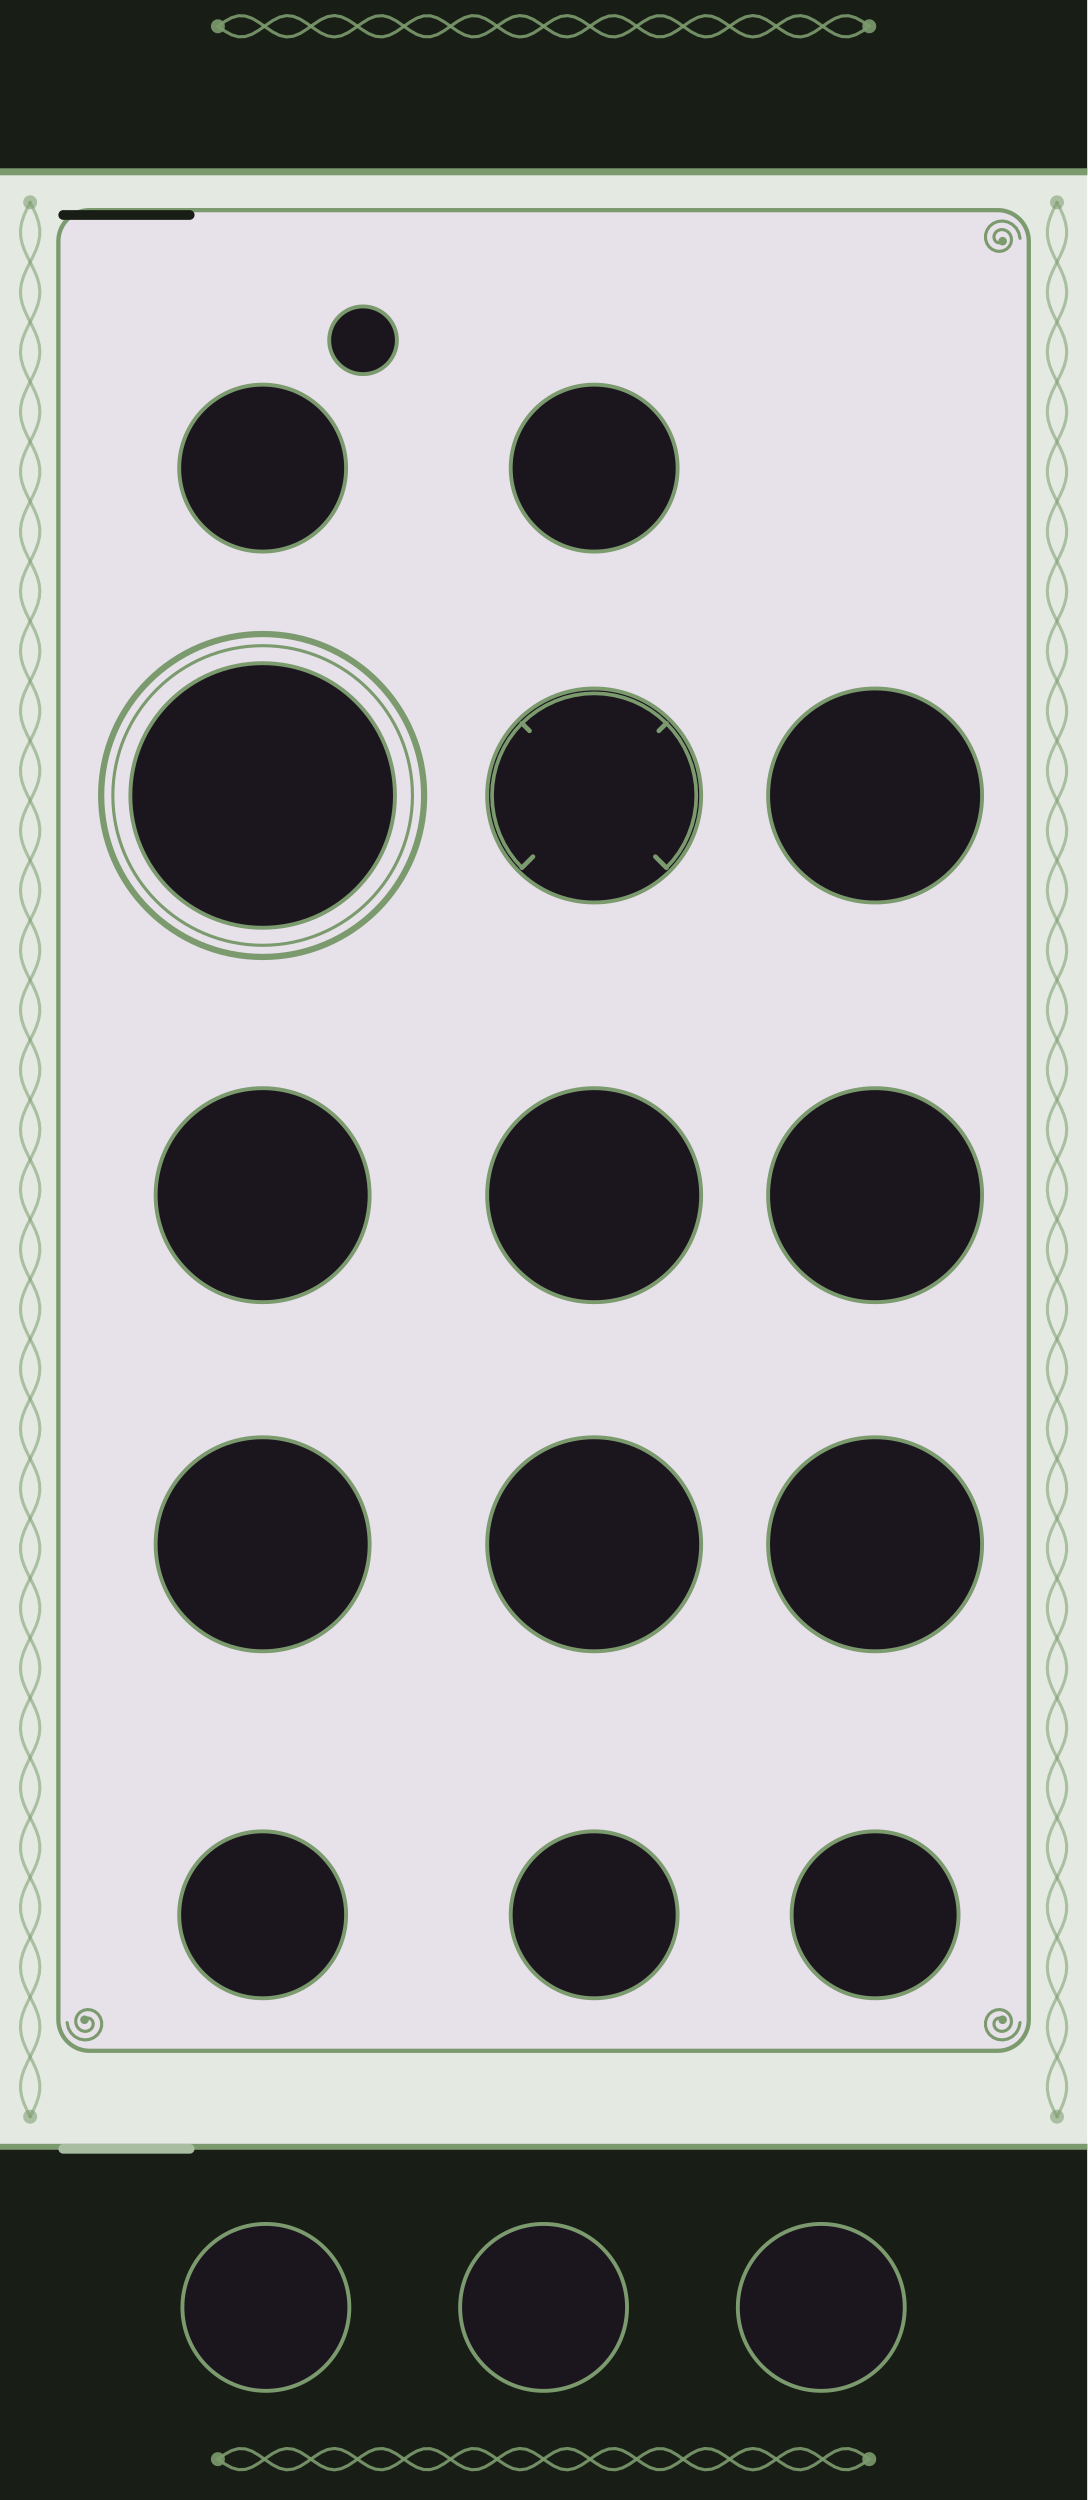
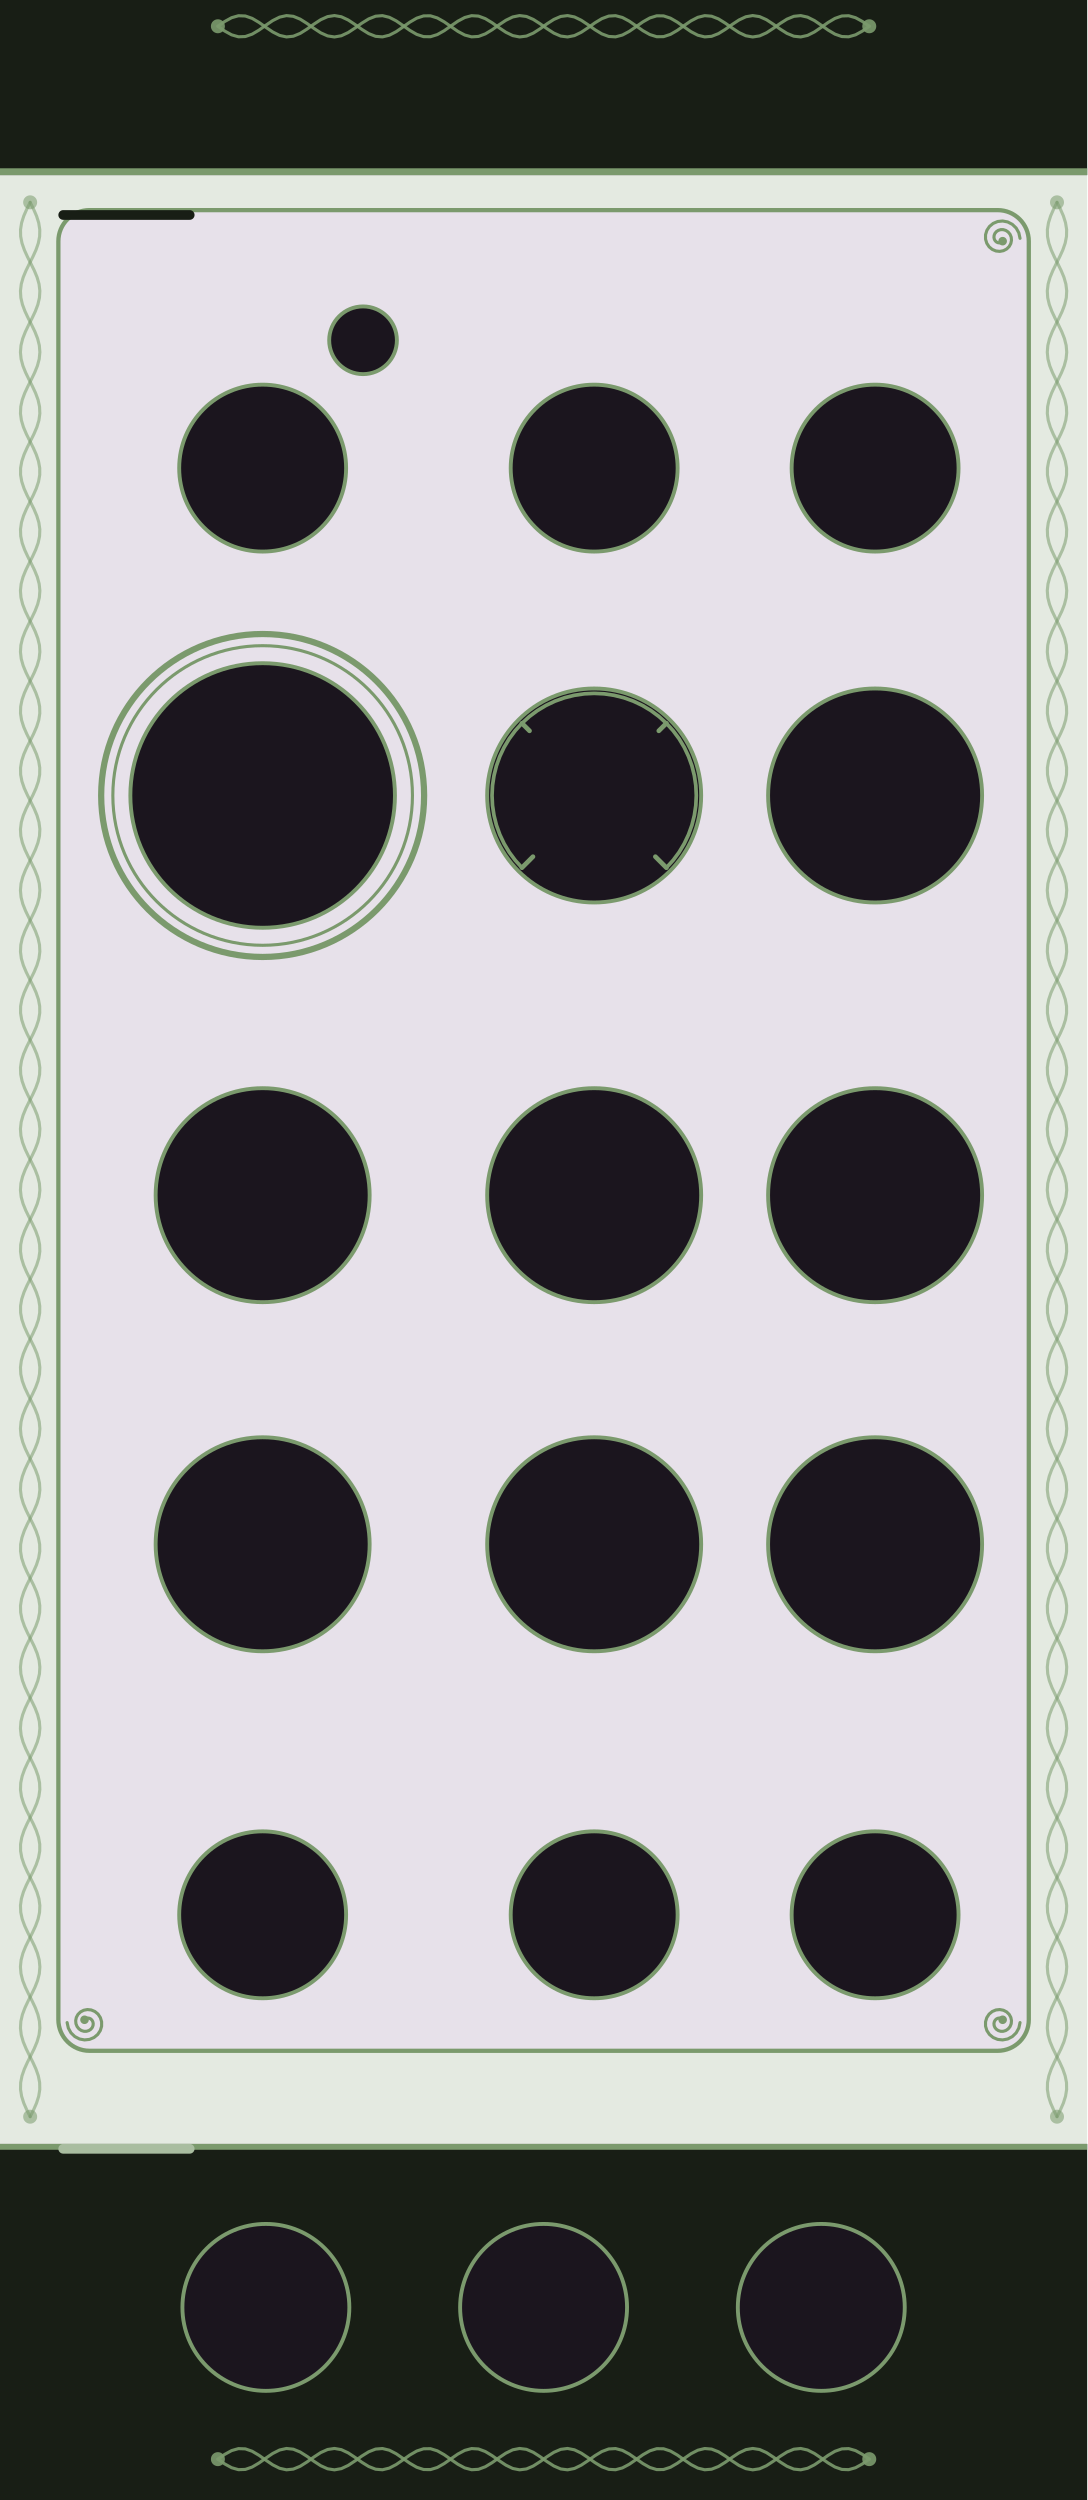
<svg xmlns="http://www.w3.org/2000/svg" width="55.88mm" height="128.5mm" viewBox="0 0 55.88 128.5" version="1.1">
  <g id="panel">
    <rect x="0" y="0" width="55.88" height="128.5" fill="#E4EAE1" />
    <rect x="0" y="0" width="55.88" height="9" fill="#181E15" />
    <path d="M 11.200 1.350 L 11.552 1.596 L 11.905 1.790 L 12.257 1.891 L 12.610 1.878 L 12.962 1.755 L 13.315 1.546 L 13.667 1.296 L 14.019 1.057 L 14.372 0.880 L 14.724 0.802 L 15.077 0.839 L 15.429 0.984 L 15.781 1.206 L 16.134 1.458 L 16.486 1.688 L 16.839 1.846 L 17.191 1.900 L 17.544 1.838 L 17.896 1.673 L 18.248 1.441 L 18.601 1.189 L 18.953 0.971 L 19.306 0.833 L 19.658 0.804 L 20.011 0.890 L 20.363 1.072 L 20.715 1.314 L 21.068 1.563 L 21.420 1.767 L 21.773 1.883 L 22.125 1.887 L 22.477 1.778 L 22.830 1.579 L 23.182 1.332 L 23.535 1.088 L 23.887 0.900 L 24.240 0.806 L 24.592 0.827 L 24.944 0.958 L 25.297 1.171 L 25.649 1.423 L 26.002 1.658 L 26.354 1.829 L 26.707 1.899 L 27.059 1.854 L 27.411 1.702 L 27.764 1.476 L 28.116 1.224 L 28.469 0.998 L 28.821 0.846 L 29.173 0.801 L 29.526 0.871 L 29.878 1.042 L 30.231 1.277 L 30.583 1.529 L 30.936 1.742 L 31.288 1.873 L 31.640 1.894 L 31.993 1.800 L 32.345 1.612 L 32.698 1.368 L 33.050 1.121 L 33.403 0.922 L 33.755 0.813 L 34.107 0.817 L 34.460 0.933 L 34.812 1.137 L 35.165 1.386 L 35.517 1.628 L 35.869 1.810 L 36.222 1.896 L 36.574 1.867 L 36.927 1.729 L 37.279 1.511 L 37.632 1.259 L 37.984 1.027 L 38.336 0.862 L 38.689 0.800 L 39.041 0.854 L 39.394 1.012 L 39.746 1.242 L 40.099 1.494 L 40.451 1.716 L 40.803 1.861 L 41.156 1.898 L 41.508 1.820 L 41.861 1.643 L 42.213 1.404 L 42.565 1.154 L 42.918 0.945 L 43.270 0.822 L 43.623 0.809 L 43.975 0.910 L 44.328 1.104 L 44.680 1.350" fill="none" stroke="#7B9A6D" stroke-width="0.16" stroke-linecap="round" stroke-linejoin="round" stroke-opacity="0.90" />
    <path d="M 11.200 1.350 L 11.552 1.104 L 11.905 0.910 L 12.257 0.809 L 12.610 0.822 L 12.962 0.945 L 13.315 1.154 L 13.667 1.404 L 14.019 1.643 L 14.372 1.820 L 14.724 1.898 L 15.077 1.861 L 15.429 1.716 L 15.781 1.494 L 16.134 1.242 L 16.486 1.012 L 16.839 0.854 L 17.191 0.800 L 17.544 0.862 L 17.896 1.027 L 18.248 1.259 L 18.601 1.511 L 18.953 1.729 L 19.306 1.867 L 19.658 1.896 L 20.011 1.810 L 20.363 1.628 L 20.715 1.386 L 21.068 1.137 L 21.420 0.933 L 21.773 0.817 L 22.125 0.813 L 22.477 0.922 L 22.830 1.121 L 23.182 1.368 L 23.535 1.612 L 23.887 1.800 L 24.240 1.894 L 24.592 1.873 L 24.944 1.742 L 25.297 1.529 L 25.649 1.277 L 26.002 1.042 L 26.354 0.871 L 26.707 0.801 L 27.059 0.846 L 27.411 0.998 L 27.764 1.224 L 28.116 1.476 L 28.469 1.702 L 28.821 1.854 L 29.173 1.899 L 29.526 1.829 L 29.878 1.658 L 30.231 1.423 L 30.583 1.171 L 30.936 0.958 L 31.288 0.827 L 31.640 0.806 L 31.993 0.900 L 32.345 1.088 L 32.698 1.332 L 33.050 1.579 L 33.403 1.778 L 33.755 1.887 L 34.107 1.883 L 34.460 1.767 L 34.812 1.563 L 35.165 1.314 L 35.517 1.072 L 35.869 0.890 L 36.222 0.804 L 36.574 0.833 L 36.927 0.971 L 37.279 1.189 L 37.632 1.441 L 37.984 1.673 L 38.336 1.838 L 38.689 1.900 L 39.041 1.846 L 39.394 1.688 L 39.746 1.458 L 40.099 1.206 L 40.451 0.984 L 40.803 0.839 L 41.156 0.802 L 41.508 0.880 L 41.861 1.057 L 42.213 1.296 L 42.565 1.546 L 42.918 1.755 L 43.270 1.878 L 43.623 1.891 L 43.975 1.790 L 44.328 1.596 L 44.680 1.350" fill="none" stroke="#7B9A6D" stroke-width="0.16" stroke-linecap="round" stroke-linejoin="round" stroke-opacity="0.90" />
    <circle cx="11.2" cy="1.35" r="0.36" fill="#7B9A6D" fill-opacity="0.90" />
    <circle cx="44.68" cy="1.35" r="0.36" fill="#7B9A6D" fill-opacity="0.90" />
    <rect x="0" y="8.65" width="55.88" height="0.35" fill="#7B9A6D" />
    <rect x="0" y="110.198" width="55.88" height="18.302" fill="#181E15" />
    <rect x="0" y="110.198" width="55.88" height="0.3" fill="#7B9A6D" />
    <rect x="3" y="110.198" width="7" height="0.5" rx="0.25" fill="#a9bda0" />
    <path d="M 11.200 126.400 L 11.552 126.646 L 11.905 126.840 L 12.257 126.941 L 12.610 126.928 L 12.962 126.805 L 13.315 126.596 L 13.667 126.346 L 14.019 126.107 L 14.372 125.930 L 14.724 125.852 L 15.077 125.889 L 15.429 126.034 L 15.781 126.256 L 16.134 126.508 L 16.486 126.738 L 16.839 126.896 L 17.191 126.950 L 17.544 126.888 L 17.896 126.723 L 18.248 126.491 L 18.601 126.239 L 18.953 126.021 L 19.306 125.883 L 19.658 125.854 L 20.011 125.940 L 20.363 126.122 L 20.715 126.364 L 21.068 126.613 L 21.420 126.817 L 21.773 126.933 L 22.125 126.937 L 22.477 126.828 L 22.830 126.629 L 23.182 126.382 L 23.535 126.138 L 23.887 125.950 L 24.240 125.856 L 24.592 125.877 L 24.944 126.008 L 25.297 126.221 L 25.649 126.473 L 26.002 126.708 L 26.354 126.879 L 26.707 126.949 L 27.059 126.904 L 27.411 126.752 L 27.764 126.526 L 28.116 126.274 L 28.469 126.048 L 28.821 125.896 L 29.173 125.851 L 29.526 125.921 L 29.878 126.092 L 30.231 126.327 L 30.583 126.579 L 30.936 126.792 L 31.288 126.923 L 31.640 126.944 L 31.993 126.850 L 32.345 126.662 L 32.698 126.418 L 33.050 126.171 L 33.403 125.972 L 33.755 125.863 L 34.107 125.867 L 34.460 125.983 L 34.812 126.187 L 35.165 126.436 L 35.517 126.678 L 35.869 126.860 L 36.222 126.946 L 36.574 126.917 L 36.927 126.779 L 37.279 126.561 L 37.632 126.309 L 37.984 126.077 L 38.336 125.912 L 38.689 125.850 L 39.041 125.904 L 39.394 126.062 L 39.746 126.292 L 40.099 126.544 L 40.451 126.766 L 40.803 126.911 L 41.156 126.948 L 41.508 126.870 L 41.861 126.693 L 42.213 126.454 L 42.565 126.204 L 42.918 125.995 L 43.270 125.872 L 43.623 125.859 L 43.975 125.960 L 44.328 126.154 L 44.680 126.400" fill="none" stroke="#7B9A6D" stroke-width="0.16" stroke-linecap="round" stroke-linejoin="round" stroke-opacity="0.90" />
    <path d="M 11.200 126.400 L 11.552 126.154 L 11.905 125.960 L 12.257 125.859 L 12.610 125.872 L 12.962 125.995 L 13.315 126.204 L 13.667 126.454 L 14.019 126.693 L 14.372 126.870 L 14.724 126.948 L 15.077 126.911 L 15.429 126.766 L 15.781 126.544 L 16.134 126.292 L 16.486 126.062 L 16.839 125.904 L 17.191 125.850 L 17.544 125.912 L 17.896 126.077 L 18.248 126.309 L 18.601 126.561 L 18.953 126.779 L 19.306 126.917 L 19.658 126.946 L 20.011 126.860 L 20.363 126.678 L 20.715 126.436 L 21.068 126.187 L 21.420 125.983 L 21.773 125.867 L 22.125 125.863 L 22.477 125.972 L 22.830 126.171 L 23.182 126.418 L 23.535 126.662 L 23.887 126.850 L 24.240 126.944 L 24.592 126.923 L 24.944 126.792 L 25.297 126.579 L 25.649 126.327 L 26.002 126.092 L 26.354 125.921 L 26.707 125.851 L 27.059 125.896 L 27.411 126.048 L 27.764 126.274 L 28.116 126.526 L 28.469 126.752 L 28.821 126.904 L 29.173 126.949 L 29.526 126.879 L 29.878 126.708 L 30.231 126.473 L 30.583 126.221 L 30.936 126.008 L 31.288 125.877 L 31.640 125.856 L 31.993 125.950 L 32.345 126.138 L 32.698 126.382 L 33.050 126.629 L 33.403 126.828 L 33.755 126.937 L 34.107 126.933 L 34.460 126.817 L 34.812 126.613 L 35.165 126.364 L 35.517 126.122 L 35.869 125.940 L 36.222 125.854 L 36.574 125.883 L 36.927 126.021 L 37.279 126.239 L 37.632 126.491 L 37.984 126.723 L 38.336 126.888 L 38.689 126.950 L 39.041 126.896 L 39.394 126.738 L 39.746 126.508 L 40.099 126.256 L 40.451 126.034 L 40.803 125.889 L 41.156 125.852 L 41.508 125.930 L 41.861 126.107 L 42.213 126.346 L 42.565 126.596 L 42.918 126.805 L 43.270 126.928 L 43.623 126.941 L 43.975 126.840 L 44.328 126.646 L 44.680 126.400" fill="none" stroke="#7B9A6D" stroke-width="0.16" stroke-linecap="round" stroke-linejoin="round" stroke-opacity="0.90" />
    <circle cx="11.2" cy="126.4" r="0.36" fill="#7B9A6D" fill-opacity="0.90" />
    <circle cx="44.68" cy="126.4" r="0.36" fill="#7B9A6D" fill-opacity="0.90" />
    <path d="M 1.550 10.400 L 1.725 10.750 L 1.878 11.100 L 1.989 11.451 L 2.045 11.801 L 2.038 12.151 L 1.969 12.501 L 1.847 12.851 L 1.688 13.201 L 1.511 13.552 L 1.339 13.902 L 1.193 14.252 L 1.093 14.602 L 1.051 14.952 L 1.072 15.302 L 1.153 15.653 L 1.285 16.003 L 1.450 16.353 L 1.628 16.703 L 1.796 17.053 L 1.933 17.403 L 2.021 17.754 L 2.050 18.104 L 2.015 18.454 L 1.922 18.804 L 1.781 19.154 L 1.611 19.504 L 1.434 19.855 L 1.271 20.205 L 1.143 20.555 L 1.067 20.905 L 1.052 21.255 L 1.100 21.605 L 1.205 21.956 L 1.354 22.306 L 1.528 22.656 L 1.704 23.006 L 1.861 23.356 L 1.978 23.707 L 2.042 24.057 L 2.043 24.407 L 1.981 24.757 L 1.865 25.107 L 1.709 25.457 L 1.533 25.808 L 1.359 26.158 L 1.210 26.508 L 1.103 26.858 L 1.053 27.208 L 1.066 27.558 L 1.140 27.909 L 1.266 28.259 L 1.428 28.609 L 1.606 28.959 L 1.776 29.309 L 1.918 29.659 L 2.013 30.010 L 2.050 30.360 L 2.023 30.710 L 1.936 31.060 L 1.801 31.410 L 1.633 31.760 L 1.456 32.111 L 1.290 32.461 L 1.157 32.811 L 1.073 33.161 L 1.051 33.511 L 1.091 33.861 L 1.190 34.212 L 1.334 34.562 L 1.505 34.912 L 1.683 35.262 L 1.843 35.612 L 1.966 35.963 L 2.037 36.313 L 2.046 36.663 L 1.992 37.013 L 1.882 37.363 L 1.730 37.713 L 1.556 38.064 L 1.380 38.414 L 1.226 38.764 L 1.113 39.114 L 1.056 39.464 L 1.061 39.814 L 1.128 40.165 L 1.248 40.515 L 1.407 40.865 L 1.584 41.215 L 1.756 41.565 L 1.903 41.915 L 2.004 42.266 L 2.049 42.616 L 2.030 42.966 L 1.950 43.316 L 1.820 43.666 L 1.655 44.016 L 1.478 44.367 L 1.309 44.717 L 1.171 45.067 L 1.081 45.417 L 1.050 45.767 L 1.083 46.117 L 1.174 46.468 L 1.314 46.818 L 1.483 47.168 L 1.661 47.518 L 1.825 47.868 L 1.954 48.219 L 2.031 48.569 L 2.048 48.919 L 2.002 49.269 L 1.899 49.619 L 1.751 49.969 L 1.578 50.320 L 1.401 50.670 L 1.244 51.020 L 1.125 51.370 L 1.060 51.720 L 1.057 52.070 L 1.116 52.421 L 1.231 52.771 L 1.385 53.121 L 1.561 53.471 L 1.736 53.821 L 1.886 54.171 L 1.995 54.522 L 2.047 54.872 L 2.036 55.222 L 1.963 55.572 L 1.838 55.922 L 1.677 56.272 L 1.500 56.623 L 1.329 56.973 L 1.186 57.323 L 1.089 57.673 L 1.050 58.023 L 1.075 58.373 L 1.160 58.724 L 1.294 59.074 L 1.461 59.424 L 1.639 59.774 L 1.806 60.124 L 1.940 60.475 L 2.025 60.825 L 2.050 61.175 L 2.011 61.525 L 1.914 61.875 L 1.771 62.225 L 1.600 62.576 L 1.423 62.926 L 1.262 63.276 L 1.137 63.626 L 1.064 63.976 L 1.053 64.326 L 1.105 64.677 L 1.214 65.027 L 1.364 65.377 L 1.539 65.727 L 1.715 66.077 L 1.869 66.427 L 1.984 66.778 L 2.043 67.128 L 2.040 67.478 L 1.975 67.828 L 1.856 68.178 L 1.699 68.528 L 1.522 68.879 L 1.349 69.229 L 1.201 69.579 L 1.098 69.929 L 1.052 70.279 L 1.069 70.629 L 1.146 70.980 L 1.275 71.330 L 1.439 71.680 L 1.617 72.030 L 1.786 72.380 L 1.926 72.731 L 2.017 73.081 L 2.050 73.431 L 2.019 73.781 L 1.929 74.131 L 1.791 74.481 L 1.622 74.832 L 1.445 75.182 L 1.280 75.532 L 1.150 75.882 L 1.070 76.232 L 1.051 76.582 L 1.096 76.933 L 1.197 77.283 L 1.344 77.633 L 1.516 77.983 L 1.693 78.333 L 1.852 78.683 L 1.972 79.034 L 2.039 79.384 L 2.044 79.734 L 1.987 80.084 L 1.874 80.434 L 1.720 80.784 L 1.544 81.135 L 1.370 81.485 L 1.218 81.835 L 1.108 82.185 L 1.054 82.535 L 1.063 82.886 L 1.134 83.236 L 1.257 83.586 L 1.417 83.936 L 1.595 84.286 L 1.766 84.636 L 1.910 84.987 L 2.009 85.337 L 2.049 85.687 L 2.027 86.037 L 1.943 86.387 L 1.810 86.737 L 1.644 87.088 L 1.467 87.438 L 1.299 87.788 L 1.164 88.138 L 1.077 88.488 L 1.050 88.838 L 1.087 89.189 L 1.182 89.539 L 1.324 89.889 L 1.494 90.239 L 1.672 90.589 L 1.834 90.939 L 1.960 91.290 L 2.034 91.640 L 2.047 91.990 L 1.997 92.340 L 1.890 92.690 L 1.741 93.040 L 1.567 93.391 L 1.391 93.741 L 1.235 94.091 L 1.119 94.441 L 1.057 94.791 L 1.058 95.142 L 1.122 95.492 L 1.239 95.842 L 1.396 96.192 L 1.572 96.542 L 1.746 96.892 L 1.895 97.243 L 2.000 97.593 L 2.048 97.943 L 2.033 98.293 L 1.957 98.643 L 1.829 98.993 L 1.666 99.344 L 1.489 99.694 L 1.319 100.044 L 1.178 100.394 L 1.085 100.744 L 1.050 101.094 L 1.079 101.445 L 1.167 101.795 L 1.304 102.145 L 1.472 102.495 L 1.650 102.845 L 1.815 103.195 L 1.947 103.546 L 2.028 103.896 L 2.049 104.246 L 2.007 104.596 L 1.907 104.946 L 1.761 105.296 L 1.589 105.647 L 1.412 105.997 L 1.253 106.347 L 1.131 106.697 L 1.062 107.047 L 1.055 107.398 L 1.111 107.748 L 1.222 108.098 L 1.375 108.448 L 1.550 108.798" fill="none" stroke="#7B9A6D" stroke-width="0.16" stroke-linecap="round" stroke-linejoin="round" stroke-opacity="0.55" />
    <path d="M 1.550 10.400 L 1.375 10.750 L 1.222 11.100 L 1.111 11.451 L 1.055 11.801 L 1.062 12.151 L 1.131 12.501 L 1.253 12.851 L 1.412 13.201 L 1.589 13.552 L 1.761 13.902 L 1.907 14.252 L 2.007 14.602 L 2.049 14.952 L 2.028 15.302 L 1.947 15.653 L 1.815 16.003 L 1.650 16.353 L 1.472 16.703 L 1.304 17.053 L 1.167 17.403 L 1.079 17.754 L 1.050 18.104 L 1.085 18.454 L 1.178 18.804 L 1.319 19.154 L 1.489 19.504 L 1.666 19.855 L 1.829 20.205 L 1.957 20.555 L 2.033 20.905 L 2.048 21.255 L 2.000 21.605 L 1.895 21.956 L 1.746 22.306 L 1.572 22.656 L 1.396 23.006 L 1.239 23.356 L 1.122 23.707 L 1.058 24.057 L 1.057 24.407 L 1.119 24.757 L 1.235 25.107 L 1.391 25.457 L 1.567 25.808 L 1.741 26.158 L 1.890 26.508 L 1.997 26.858 L 2.047 27.208 L 2.034 27.558 L 1.960 27.909 L 1.834 28.259 L 1.672 28.609 L 1.494 28.959 L 1.324 29.309 L 1.182 29.659 L 1.087 30.010 L 1.050 30.360 L 1.077 30.710 L 1.164 31.060 L 1.299 31.410 L 1.467 31.760 L 1.644 32.111 L 1.810 32.461 L 1.943 32.811 L 2.027 33.161 L 2.049 33.511 L 2.009 33.861 L 1.910 34.212 L 1.766 34.562 L 1.595 34.912 L 1.417 35.262 L 1.257 35.612 L 1.134 35.963 L 1.063 36.313 L 1.054 36.663 L 1.108 37.013 L 1.218 37.363 L 1.370 37.713 L 1.544 38.064 L 1.720 38.414 L 1.874 38.764 L 1.987 39.114 L 2.044 39.464 L 2.039 39.814 L 1.972 40.165 L 1.852 40.515 L 1.693 40.865 L 1.516 41.215 L 1.344 41.565 L 1.197 41.915 L 1.096 42.266 L 1.051 42.616 L 1.070 42.966 L 1.150 43.316 L 1.280 43.666 L 1.445 44.016 L 1.622 44.367 L 1.791 44.717 L 1.929 45.067 L 2.019 45.417 L 2.050 45.767 L 2.017 46.117 L 1.926 46.468 L 1.786 46.818 L 1.617 47.168 L 1.439 47.518 L 1.275 47.868 L 1.146 48.219 L 1.069 48.569 L 1.052 48.919 L 1.098 49.269 L 1.201 49.619 L 1.349 49.969 L 1.522 50.320 L 1.699 50.670 L 1.856 51.020 L 1.975 51.370 L 2.040 51.720 L 2.043 52.070 L 1.984 52.421 L 1.869 52.771 L 1.715 53.121 L 1.539 53.471 L 1.364 53.821 L 1.214 54.171 L 1.105 54.522 L 1.053 54.872 L 1.064 55.222 L 1.137 55.572 L 1.262 55.922 L 1.423 56.272 L 1.600 56.623 L 1.771 56.973 L 1.914 57.323 L 2.011 57.673 L 2.050 58.023 L 2.025 58.373 L 1.940 58.724 L 1.806 59.074 L 1.639 59.424 L 1.461 59.774 L 1.294 60.124 L 1.160 60.475 L 1.075 60.825 L 1.050 61.175 L 1.089 61.525 L 1.186 61.875 L 1.329 62.225 L 1.500 62.576 L 1.677 62.926 L 1.838 63.276 L 1.963 63.626 L 2.036 63.976 L 2.047 64.326 L 1.995 64.677 L 1.886 65.027 L 1.736 65.377 L 1.561 65.727 L 1.385 66.077 L 1.231 66.427 L 1.116 66.778 L 1.057 67.128 L 1.060 67.478 L 1.125 67.828 L 1.244 68.178 L 1.401 68.528 L 1.578 68.879 L 1.751 69.229 L 1.899 69.579 L 2.002 69.929 L 2.048 70.279 L 2.031 70.629 L 1.954 70.980 L 1.825 71.330 L 1.661 71.680 L 1.483 72.030 L 1.314 72.380 L 1.174 72.731 L 1.083 73.081 L 1.050 73.431 L 1.081 73.781 L 1.171 74.131 L 1.309 74.481 L 1.478 74.832 L 1.655 75.182 L 1.820 75.532 L 1.950 75.882 L 2.030 76.232 L 2.049 76.582 L 2.004 76.933 L 1.903 77.283 L 1.756 77.633 L 1.584 77.983 L 1.407 78.333 L 1.248 78.683 L 1.128 79.034 L 1.061 79.384 L 1.056 79.734 L 1.113 80.084 L 1.226 80.434 L 1.380 80.784 L 1.556 81.135 L 1.730 81.485 L 1.882 81.835 L 1.992 82.185 L 2.046 82.535 L 2.037 82.886 L 1.966 83.236 L 1.843 83.586 L 1.683 83.936 L 1.505 84.286 L 1.334 84.636 L 1.190 84.987 L 1.091 85.337 L 1.051 85.687 L 1.073 86.037 L 1.157 86.387 L 1.290 86.737 L 1.456 87.088 L 1.633 87.438 L 1.801 87.788 L 1.936 88.138 L 2.023 88.488 L 2.050 88.838 L 2.013 89.189 L 1.918 89.539 L 1.776 89.889 L 1.606 90.239 L 1.428 90.589 L 1.266 90.939 L 1.140 91.290 L 1.066 91.640 L 1.053 91.990 L 1.103 92.340 L 1.210 92.690 L 1.359 93.040 L 1.533 93.391 L 1.709 93.741 L 1.865 94.091 L 1.981 94.441 L 2.043 94.791 L 2.042 95.142 L 1.978 95.492 L 1.861 95.842 L 1.704 96.192 L 1.528 96.542 L 1.354 96.892 L 1.205 97.243 L 1.100 97.593 L 1.052 97.943 L 1.067 98.293 L 1.143 98.643 L 1.271 98.993 L 1.434 99.344 L 1.611 99.694 L 1.781 100.044 L 1.922 100.394 L 2.015 100.744 L 2.050 101.094 L 2.021 101.445 L 1.933 101.795 L 1.796 102.145 L 1.628 102.495 L 1.450 102.845 L 1.285 103.195 L 1.153 103.546 L 1.072 103.896 L 1.051 104.246 L 1.093 104.596 L 1.193 104.946 L 1.339 105.296 L 1.511 105.647 L 1.688 105.997 L 1.847 106.347 L 1.969 106.697 L 2.038 107.047 L 2.045 107.398 L 1.989 107.748 L 1.878 108.098 L 1.725 108.448 L 1.550 108.798" fill="none" stroke="#7B9A6D" stroke-width="0.16" stroke-linecap="round" stroke-linejoin="round" stroke-opacity="0.55" />
    <circle cx="1.55" cy="10.4" r="0.36" fill="#7B9A6D" fill-opacity="0.55" />
    <circle cx="1.55" cy="108.798" r="0.36" fill="#7B9A6D" fill-opacity="0.55" />
    <path d="M 54.330 10.400 L 54.505 10.750 L 54.658 11.100 L 54.769 11.451 L 54.825 11.801 L 54.818 12.151 L 54.749 12.501 L 54.627 12.851 L 54.468 13.201 L 54.291 13.552 L 54.119 13.902 L 53.973 14.252 L 53.873 14.602 L 53.831 14.952 L 53.852 15.302 L 53.933 15.653 L 54.065 16.003 L 54.230 16.353 L 54.408 16.703 L 54.576 17.053 L 54.713 17.403 L 54.801 17.754 L 54.830 18.104 L 54.795 18.454 L 54.702 18.804 L 54.561 19.154 L 54.391 19.504 L 54.214 19.855 L 54.051 20.205 L 53.923 20.555 L 53.847 20.905 L 53.832 21.255 L 53.880 21.605 L 53.985 21.956 L 54.134 22.306 L 54.308 22.656 L 54.484 23.006 L 54.641 23.356 L 54.758 23.707 L 54.822 24.057 L 54.823 24.407 L 54.761 24.757 L 54.645 25.107 L 54.489 25.457 L 54.313 25.808 L 54.139 26.158 L 53.990 26.508 L 53.883 26.858 L 53.833 27.208 L 53.846 27.558 L 53.920 27.909 L 54.046 28.259 L 54.208 28.609 L 54.386 28.959 L 54.556 29.309 L 54.698 29.659 L 54.793 30.010 L 54.830 30.360 L 54.803 30.710 L 54.716 31.060 L 54.581 31.410 L 54.413 31.760 L 54.236 32.111 L 54.070 32.461 L 53.937 32.811 L 53.853 33.161 L 53.831 33.511 L 53.871 33.861 L 53.970 34.212 L 54.114 34.562 L 54.285 34.912 L 54.463 35.262 L 54.623 35.612 L 54.746 35.963 L 54.817 36.313 L 54.826 36.663 L 54.772 37.013 L 54.662 37.363 L 54.510 37.713 L 54.336 38.064 L 54.160 38.414 L 54.006 38.764 L 53.893 39.114 L 53.836 39.464 L 53.841 39.814 L 53.908 40.165 L 54.028 40.515 L 54.187 40.865 L 54.364 41.215 L 54.536 41.565 L 54.683 41.915 L 54.784 42.266 L 54.829 42.616 L 54.810 42.966 L 54.730 43.316 L 54.600 43.666 L 54.435 44.016 L 54.258 44.367 L 54.089 44.717 L 53.951 45.067 L 53.861 45.417 L 53.830 45.767 L 53.863 46.117 L 53.954 46.468 L 54.094 46.818 L 54.263 47.168 L 54.441 47.518 L 54.605 47.868 L 54.734 48.219 L 54.811 48.569 L 54.828 48.919 L 54.782 49.269 L 54.679 49.619 L 54.531 49.969 L 54.358 50.320 L 54.181 50.670 L 54.024 51.020 L 53.905 51.370 L 53.840 51.720 L 53.837 52.070 L 53.896 52.421 L 54.011 52.771 L 54.165 53.121 L 54.341 53.471 L 54.516 53.821 L 54.666 54.171 L 54.775 54.522 L 54.827 54.872 L 54.816 55.222 L 54.743 55.572 L 54.618 55.922 L 54.457 56.272 L 54.280 56.623 L 54.109 56.973 L 53.966 57.323 L 53.869 57.673 L 53.830 58.023 L 53.855 58.373 L 53.940 58.724 L 54.074 59.074 L 54.241 59.424 L 54.419 59.774 L 54.586 60.124 L 54.720 60.475 L 54.805 60.825 L 54.830 61.175 L 54.791 61.525 L 54.694 61.875 L 54.551 62.225 L 54.380 62.576 L 54.203 62.926 L 54.042 63.276 L 53.917 63.626 L 53.844 63.976 L 53.833 64.326 L 53.885 64.677 L 53.994 65.027 L 54.144 65.377 L 54.319 65.727 L 54.495 66.077 L 54.649 66.427 L 54.764 66.778 L 54.823 67.128 L 54.820 67.478 L 54.755 67.828 L 54.636 68.178 L 54.479 68.528 L 54.302 68.879 L 54.129 69.229 L 53.981 69.579 L 53.878 69.929 L 53.832 70.279 L 53.849 70.629 L 53.926 70.980 L 54.055 71.330 L 54.219 71.680 L 54.397 72.030 L 54.566 72.380 L 54.706 72.731 L 54.797 73.081 L 54.830 73.431 L 54.799 73.781 L 54.709 74.131 L 54.571 74.481 L 54.402 74.832 L 54.225 75.182 L 54.060 75.532 L 53.930 75.882 L 53.850 76.232 L 53.831 76.582 L 53.876 76.933 L 53.977 77.283 L 54.124 77.633 L 54.296 77.983 L 54.473 78.333 L 54.632 78.683 L 54.752 79.034 L 54.819 79.384 L 54.824 79.734 L 54.767 80.084 L 54.654 80.434 L 54.500 80.784 L 54.324 81.135 L 54.150 81.485 L 53.998 81.835 L 53.888 82.185 L 53.834 82.535 L 53.843 82.886 L 53.914 83.236 L 54.037 83.586 L 54.197 83.936 L 54.375 84.286 L 54.546 84.636 L 54.690 84.987 L 54.789 85.337 L 54.829 85.687 L 54.807 86.037 L 54.723 86.387 L 54.590 86.737 L 54.424 87.088 L 54.247 87.438 L 54.079 87.788 L 53.944 88.138 L 53.857 88.488 L 53.830 88.838 L 53.867 89.189 L 53.962 89.539 L 54.104 89.889 L 54.274 90.239 L 54.452 90.589 L 54.614 90.939 L 54.740 91.290 L 54.814 91.640 L 54.827 91.990 L 54.777 92.340 L 54.670 92.690 L 54.521 93.040 L 54.347 93.391 L 54.171 93.741 L 54.015 94.091 L 53.899 94.441 L 53.837 94.791 L 53.838 95.142 L 53.902 95.492 L 54.019 95.842 L 54.176 96.192 L 54.352 96.542 L 54.526 96.892 L 54.675 97.243 L 54.780 97.593 L 54.828 97.943 L 54.813 98.293 L 54.737 98.643 L 54.609 98.993 L 54.446 99.344 L 54.269 99.694 L 54.099 100.044 L 53.958 100.394 L 53.865 100.744 L 53.830 101.094 L 53.859 101.445 L 53.947 101.795 L 54.084 102.145 L 54.252 102.495 L 54.430 102.845 L 54.595 103.195 L 54.727 103.546 L 54.808 103.896 L 54.829 104.246 L 54.787 104.596 L 54.687 104.946 L 54.541 105.296 L 54.369 105.647 L 54.192 105.997 L 54.033 106.347 L 53.911 106.697 L 53.842 107.047 L 53.835 107.398 L 53.891 107.748 L 54.002 108.098 L 54.155 108.448 L 54.330 108.798" fill="none" stroke="#7B9A6D" stroke-width="0.16" stroke-linecap="round" stroke-linejoin="round" stroke-opacity="0.55" />
    <path d="M 54.330 10.400 L 54.155 10.750 L 54.002 11.100 L 53.891 11.451 L 53.835 11.801 L 53.842 12.151 L 53.911 12.501 L 54.033 12.851 L 54.192 13.201 L 54.369 13.552 L 54.541 13.902 L 54.687 14.252 L 54.787 14.602 L 54.829 14.952 L 54.808 15.302 L 54.727 15.653 L 54.595 16.003 L 54.430 16.353 L 54.252 16.703 L 54.084 17.053 L 53.947 17.403 L 53.859 17.754 L 53.830 18.104 L 53.865 18.454 L 53.958 18.804 L 54.099 19.154 L 54.269 19.504 L 54.446 19.855 L 54.609 20.205 L 54.737 20.555 L 54.813 20.905 L 54.828 21.255 L 54.780 21.605 L 54.675 21.956 L 54.526 22.306 L 54.352 22.656 L 54.176 23.006 L 54.019 23.356 L 53.902 23.707 L 53.838 24.057 L 53.837 24.407 L 53.899 24.757 L 54.015 25.107 L 54.171 25.457 L 54.347 25.808 L 54.521 26.158 L 54.670 26.508 L 54.777 26.858 L 54.827 27.208 L 54.814 27.558 L 54.740 27.909 L 54.614 28.259 L 54.452 28.609 L 54.274 28.959 L 54.104 29.309 L 53.962 29.659 L 53.867 30.010 L 53.830 30.360 L 53.857 30.710 L 53.944 31.060 L 54.079 31.410 L 54.247 31.760 L 54.424 32.111 L 54.590 32.461 L 54.723 32.811 L 54.807 33.161 L 54.829 33.511 L 54.789 33.861 L 54.690 34.212 L 54.546 34.562 L 54.375 34.912 L 54.197 35.262 L 54.037 35.612 L 53.914 35.963 L 53.843 36.313 L 53.834 36.663 L 53.888 37.013 L 53.998 37.363 L 54.150 37.713 L 54.324 38.064 L 54.500 38.414 L 54.654 38.764 L 54.767 39.114 L 54.824 39.464 L 54.819 39.814 L 54.752 40.165 L 54.632 40.515 L 54.473 40.865 L 54.296 41.215 L 54.124 41.565 L 53.977 41.915 L 53.876 42.266 L 53.831 42.616 L 53.850 42.966 L 53.930 43.316 L 54.060 43.666 L 54.225 44.016 L 54.402 44.367 L 54.571 44.717 L 54.709 45.067 L 54.799 45.417 L 54.830 45.767 L 54.797 46.117 L 54.706 46.468 L 54.566 46.818 L 54.397 47.168 L 54.219 47.518 L 54.055 47.868 L 53.926 48.219 L 53.849 48.569 L 53.832 48.919 L 53.878 49.269 L 53.981 49.619 L 54.129 49.969 L 54.302 50.320 L 54.479 50.670 L 54.636 51.020 L 54.755 51.370 L 54.820 51.720 L 54.823 52.070 L 54.764 52.421 L 54.649 52.771 L 54.495 53.121 L 54.319 53.471 L 54.144 53.821 L 53.994 54.171 L 53.885 54.522 L 53.833 54.872 L 53.844 55.222 L 53.917 55.572 L 54.042 55.922 L 54.203 56.272 L 54.380 56.623 L 54.551 56.973 L 54.694 57.323 L 54.791 57.673 L 54.830 58.023 L 54.805 58.373 L 54.720 58.724 L 54.586 59.074 L 54.419 59.424 L 54.241 59.774 L 54.074 60.124 L 53.940 60.475 L 53.855 60.825 L 53.830 61.175 L 53.869 61.525 L 53.966 61.875 L 54.109 62.225 L 54.280 62.576 L 54.457 62.926 L 54.618 63.276 L 54.743 63.626 L 54.816 63.976 L 54.827 64.326 L 54.775 64.677 L 54.666 65.027 L 54.516 65.377 L 54.341 65.727 L 54.165 66.077 L 54.011 66.427 L 53.896 66.778 L 53.837 67.128 L 53.840 67.478 L 53.905 67.828 L 54.024 68.178 L 54.181 68.528 L 54.358 68.879 L 54.531 69.229 L 54.679 69.579 L 54.782 69.929 L 54.828 70.279 L 54.811 70.629 L 54.734 70.980 L 54.605 71.330 L 54.441 71.680 L 54.263 72.030 L 54.094 72.380 L 53.954 72.731 L 53.863 73.081 L 53.830 73.431 L 53.861 73.781 L 53.951 74.131 L 54.089 74.481 L 54.258 74.832 L 54.435 75.182 L 54.600 75.532 L 54.730 75.882 L 54.810 76.232 L 54.829 76.582 L 54.784 76.933 L 54.683 77.283 L 54.536 77.633 L 54.364 77.983 L 54.187 78.333 L 54.028 78.683 L 53.908 79.034 L 53.841 79.384 L 53.836 79.734 L 53.893 80.084 L 54.006 80.434 L 54.160 80.784 L 54.336 81.135 L 54.510 81.485 L 54.662 81.835 L 54.772 82.185 L 54.826 82.535 L 54.817 82.886 L 54.746 83.236 L 54.623 83.586 L 54.463 83.936 L 54.285 84.286 L 54.114 84.636 L 53.970 84.987 L 53.871 85.337 L 53.831 85.687 L 53.853 86.037 L 53.937 86.387 L 54.070 86.737 L 54.236 87.088 L 54.413 87.438 L 54.581 87.788 L 54.716 88.138 L 54.803 88.488 L 54.830 88.838 L 54.793 89.189 L 54.698 89.539 L 54.556 89.889 L 54.386 90.239 L 54.208 90.589 L 54.046 90.939 L 53.920 91.290 L 53.846 91.640 L 53.833 91.990 L 53.883 92.340 L 53.990 92.690 L 54.139 93.040 L 54.313 93.391 L 54.489 93.741 L 54.645 94.091 L 54.761 94.441 L 54.823 94.791 L 54.822 95.142 L 54.758 95.492 L 54.641 95.842 L 54.484 96.192 L 54.308 96.542 L 54.134 96.892 L 53.985 97.243 L 53.880 97.593 L 53.832 97.943 L 53.847 98.293 L 53.923 98.643 L 54.051 98.993 L 54.214 99.344 L 54.391 99.694 L 54.561 100.044 L 54.702 100.394 L 54.795 100.744 L 54.830 101.094 L 54.801 101.445 L 54.713 101.795 L 54.576 102.145 L 54.408 102.495 L 54.230 102.845 L 54.065 103.195 L 53.933 103.546 L 53.852 103.896 L 53.831 104.246 L 53.873 104.596 L 53.973 104.946 L 54.119 105.296 L 54.291 105.647 L 54.468 105.997 L 54.627 106.347 L 54.749 106.697 L 54.818 107.047 L 54.825 107.398 L 54.769 107.748 L 54.658 108.098 L 54.505 108.448 L 54.330 108.798" fill="none" stroke="#7B9A6D" stroke-width="0.16" stroke-linecap="round" stroke-linejoin="round" stroke-opacity="0.55" />
    <circle cx="54.33" cy="10.4" r="0.36" fill="#7B9A6D" fill-opacity="0.55" />
    <circle cx="54.33" cy="108.798" r="0.36" fill="#7B9A6D" fill-opacity="0.55" />
    <rect x="3" y="10.8" width="49.88" height="94.611" rx="1.60" fill="#E7E1EA" stroke="#7B9A6D" stroke-width="0.22" />
    <rect x="3" y="10.8" width="7" height="0.5" rx="0.25" fill="#181E15" />
    <path d="M 52.430 12.250 L 52.368 11.969 L 52.232 11.723 L 52.034 11.532 L 51.795 11.408 L 51.535 11.359 L 51.279 11.386 L 51.047 11.484 L 50.858 11.641 L 50.725 11.840 L 50.657 12.064 L 50.657 12.293 L 50.721 12.505 L 50.840 12.686 L 51.002 12.820 L 51.190 12.900 L 51.388 12.921 L 51.577 12.885 L 51.743 12.798 L 51.872 12.671 L 51.956 12.518 L 51.990 12.352 L 51.976 12.190 L 51.917 12.044 L 51.821 11.926 L 51.701 11.845 L 51.567 11.804 L 51.434 11.804 L 51.311 11.841 L 51.210 11.909 L 51.137 12.000 L 51.097 12.103 L 51.089 12.207 L 51.111 12.303 L 51.158 12.383 L 51.223 12.442 L 51.297 12.476 L 51.372 12.484 L 51.440 12.471 L 51.496 12.439 L 51.536 12.396" fill="none" stroke="#7B9A6D" stroke-width="0.16" stroke-linecap="round" stroke-linejoin="round" />
    <circle cx="51.536" cy="12.396" r="0.22" fill="#7B9A6D" />
    <path d="M 3.450 103.961 L 3.512 104.242 L 3.648 104.488 L 3.846 104.680 L 4.085 104.804 L 4.345 104.852 L 4.601 104.825 L 4.833 104.727 L 5.022 104.571 L 5.155 104.371 L 5.223 104.147 L 5.223 103.919 L 5.159 103.706 L 5.040 103.525 L 4.878 103.391 L 4.690 103.312 L 4.492 103.291 L 4.303 103.327 L 4.137 103.413 L 4.008 103.540 L 3.924 103.693 L 3.890 103.859 L 3.904 104.021 L 3.963 104.167 L 4.059 104.285 L 4.179 104.367 L 4.313 104.408 L 4.446 104.408 L 4.569 104.370 L 4.670 104.302 L 4.743 104.211 L 4.783 104.109 L 4.791 104.004 L 4.769 103.908 L 4.722 103.828 L 4.657 103.769 L 4.583 103.736 L 4.508 103.727 L 4.440 103.740 L 4.384 103.772 L 4.344 103.816" fill="none" stroke="#7B9A6D" stroke-width="0.16" stroke-linecap="round" stroke-linejoin="round" />
    <circle cx="4.344" cy="103.816" r="0.22" fill="#7B9A6D" />
    <path d="M 52.430 103.961 L 52.368 104.242 L 52.232 104.488 L 52.034 104.680 L 51.795 104.804 L 51.535 104.852 L 51.279 104.825 L 51.047 104.727 L 50.858 104.571 L 50.725 104.371 L 50.657 104.147 L 50.657 103.919 L 50.721 103.706 L 50.840 103.525 L 51.002 103.391 L 51.190 103.312 L 51.388 103.291 L 51.577 103.327 L 51.743 103.413 L 51.872 103.540 L 51.956 103.693 L 51.990 103.859 L 51.976 104.021 L 51.917 104.167 L 51.821 104.285 L 51.701 104.367 L 51.567 104.408 L 51.434 104.408 L 51.311 104.370 L 51.210 104.302 L 51.137 104.211 L 51.097 104.109 L 51.089 104.004 L 51.111 103.908 L 51.158 103.828 L 51.223 103.769 L 51.297 103.736 L 51.372 103.727 L 51.440 103.740 L 51.496 103.772 L 51.536 103.816" fill="none" stroke="#7B9A6D" stroke-width="0.16" stroke-linecap="round" stroke-linejoin="round" />
    <circle cx="51.536" cy="103.816" r="0.22" fill="#7B9A6D" />
    <circle cx="13.5" cy="24.061" r="4.29" fill="#1B151E" stroke="#7B9A6D" stroke-width="0.2" />
    <circle cx="30.54" cy="24.061" r="4.29" fill="#1B151E" stroke="#7B9A6D" stroke-width="0.2" />
+     <circle cx="44.98" cy="24.061" r="4.29" fill="#1B151E" stroke="#7B9A6D" stroke-width="0.2" />
    <circle cx="18.66" cy="17.49" r="1.74" fill="#1B151E" stroke="#7B9A6D" stroke-width="0.2" />
    <circle cx="13.5" cy="40.888" r="6.8" fill="#1B151E" stroke="#7B9A6D" stroke-width="0.2" />
    <circle cx="30.54" cy="40.888" r="5.5" fill="#1B151E" stroke="#7B9A6D" stroke-width="0.2" />
    <circle cx="44.98" cy="40.888" r="5.5" fill="#1B151E" stroke="#7B9A6D" stroke-width="0.2" />
    <circle cx="13.5" cy="61.432" r="5.5" fill="#1B151E" stroke="#7B9A6D" stroke-width="0.2" />
    <circle cx="30.54" cy="61.432" r="5.5" fill="#1B151E" stroke="#7B9A6D" stroke-width="0.2" />
    <circle cx="44.98" cy="61.432" r="5.5" fill="#1B151E" stroke="#7B9A6D" stroke-width="0.2" />
    <circle cx="13.5" cy="79.376" r="5.5" fill="#1B151E" stroke="#7B9A6D" stroke-width="0.2" />
    <circle cx="30.54" cy="79.376" r="5.5" fill="#1B151E" stroke="#7B9A6D" stroke-width="0.2" />
    <circle cx="44.98" cy="79.376" r="5.5" fill="#1B151E" stroke="#7B9A6D" stroke-width="0.2" />
    <circle cx="13.5" cy="98.421" r="4.29" fill="#1B151E" stroke="#7B9A6D" stroke-width="0.2" />
    <circle cx="30.54" cy="98.421" r="4.29" fill="#1B151E" stroke="#7B9A6D" stroke-width="0.2" />
    <circle cx="44.98" cy="98.421" r="4.29" fill="#1B151E" stroke="#7B9A6D" stroke-width="0.2" />
    <circle cx="13.666" cy="118.6" r="4.29" fill="#1B151E" stroke="#7B9A6D" stroke-width="0.2" />
    <circle cx="27.94" cy="118.6" r="4.29" fill="#1B151E" stroke="#7B9A6D" stroke-width="0.2" />
    <circle cx="42.214" cy="118.6" r="4.29" fill="#1B151E" stroke="#7B9A6D" stroke-width="0.2" />
    <path d="M 26.828 44.600 L 26.482 44.218 L 26.175 43.805 L 25.910 43.363 L 25.690 42.897 L 25.516 42.412 L 25.391 41.912 L 25.315 41.402 L 25.290 40.888 L 25.315 40.373 L 25.391 39.864 L 25.516 39.364 L 25.690 38.879 L 25.910 38.413 L 26.175 37.971 L 26.482 37.557 L 26.828 37.176 L 27.209 36.830 L 27.623 36.523 L 28.065 36.258 L 28.531 36.037 L 29.016 35.864 L 29.516 35.739 L 30.025 35.663 L 30.540 35.638 L 31.055 35.663 L 31.564 35.739 L 32.064 35.864 L 32.549 36.037 L 33.015 36.258 L 33.457 36.523 L 33.871 36.830 L 34.252 37.176 L 34.598 37.557 L 34.905 37.971 L 35.170 38.413 L 35.390 38.879 L 35.564 39.364 L 35.689 39.864 L 35.765 40.373 L 35.790 40.888 L 35.765 41.402 L 35.689 41.912 L 35.564 42.412 L 35.390 42.897 L 35.170 43.363 L 34.905 43.805 L 34.598 44.218 L 34.252 44.600" fill="none" stroke="#7B9A6D" stroke-width="0.19" stroke-linecap="round" stroke-linejoin="round" />
    <path d="M 27.393 44.034 L 26.828 44.600" fill="none" stroke="#7B9A6D" stroke-width="0.24" stroke-linecap="round" stroke-linejoin="round" />
    <path d="M 27.217 37.564 L 26.828 37.176" fill="none" stroke="#7B9A6D" stroke-width="0.24" stroke-linecap="round" stroke-linejoin="round" />
    <path d="M 33.863 37.564 L 34.252 37.176" fill="none" stroke="#7B9A6D" stroke-width="0.24" stroke-linecap="round" stroke-linejoin="round" />
    <path d="M 33.687 44.034 L 34.252 44.600" fill="none" stroke="#7B9A6D" stroke-width="0.24" stroke-linecap="round" stroke-linejoin="round" />
    <circle cx="13.5" cy="40.888" r="8.3" fill="none" stroke="#7B9A6D" stroke-width="0.32" />
    <circle cx="13.5" cy="40.888" r="7.7" fill="none" stroke="#7B9A6D" stroke-width="0.16" />
  </g>
  <g id="components" style="display:none">
    <circle cx="13.5" cy="24.061" r="1" fill="#00ff00" />
    <circle cx="30.54" cy="24.061" r="1" fill="#00ff00" />
+     <circle cx="44.98" cy="24.061" r="1" fill="#00ff00" />
    <circle cx="18.66" cy="17.49" r="1" fill="#ff0000" />
    <circle cx="13.5" cy="40.888" r="1" fill="#ff0000" />
    <circle cx="30.54" cy="40.888" r="1" fill="#ff0000" />
    <circle cx="44.98" cy="40.888" r="1" fill="#ff0000" />
    <circle cx="13.5" cy="61.432" r="1" fill="#ff0000" />
    <circle cx="30.54" cy="61.432" r="1" fill="#ff0000" />
    <circle cx="44.98" cy="61.432" r="1" fill="#ff0000" />
    <circle cx="13.5" cy="79.376" r="1" fill="#ff0000" />
    <circle cx="30.54" cy="79.376" r="1" fill="#ff0000" />
    <circle cx="44.98" cy="79.376" r="1" fill="#ff0000" />
    <circle cx="13.5" cy="98.421" r="1" fill="#00ff00" />
    <circle cx="30.54" cy="98.421" r="1" fill="#00ff00" />
    <circle cx="44.98" cy="98.421" r="1" fill="#00ff00" />
    <circle cx="13.666" cy="118.6" r="1" fill="#00ff00" />
    <circle cx="27.94" cy="118.6" r="1" fill="#00ff00" />
    <circle cx="42.214" cy="118.6" r="1" fill="#00ff00" />
  </g>
</svg>
